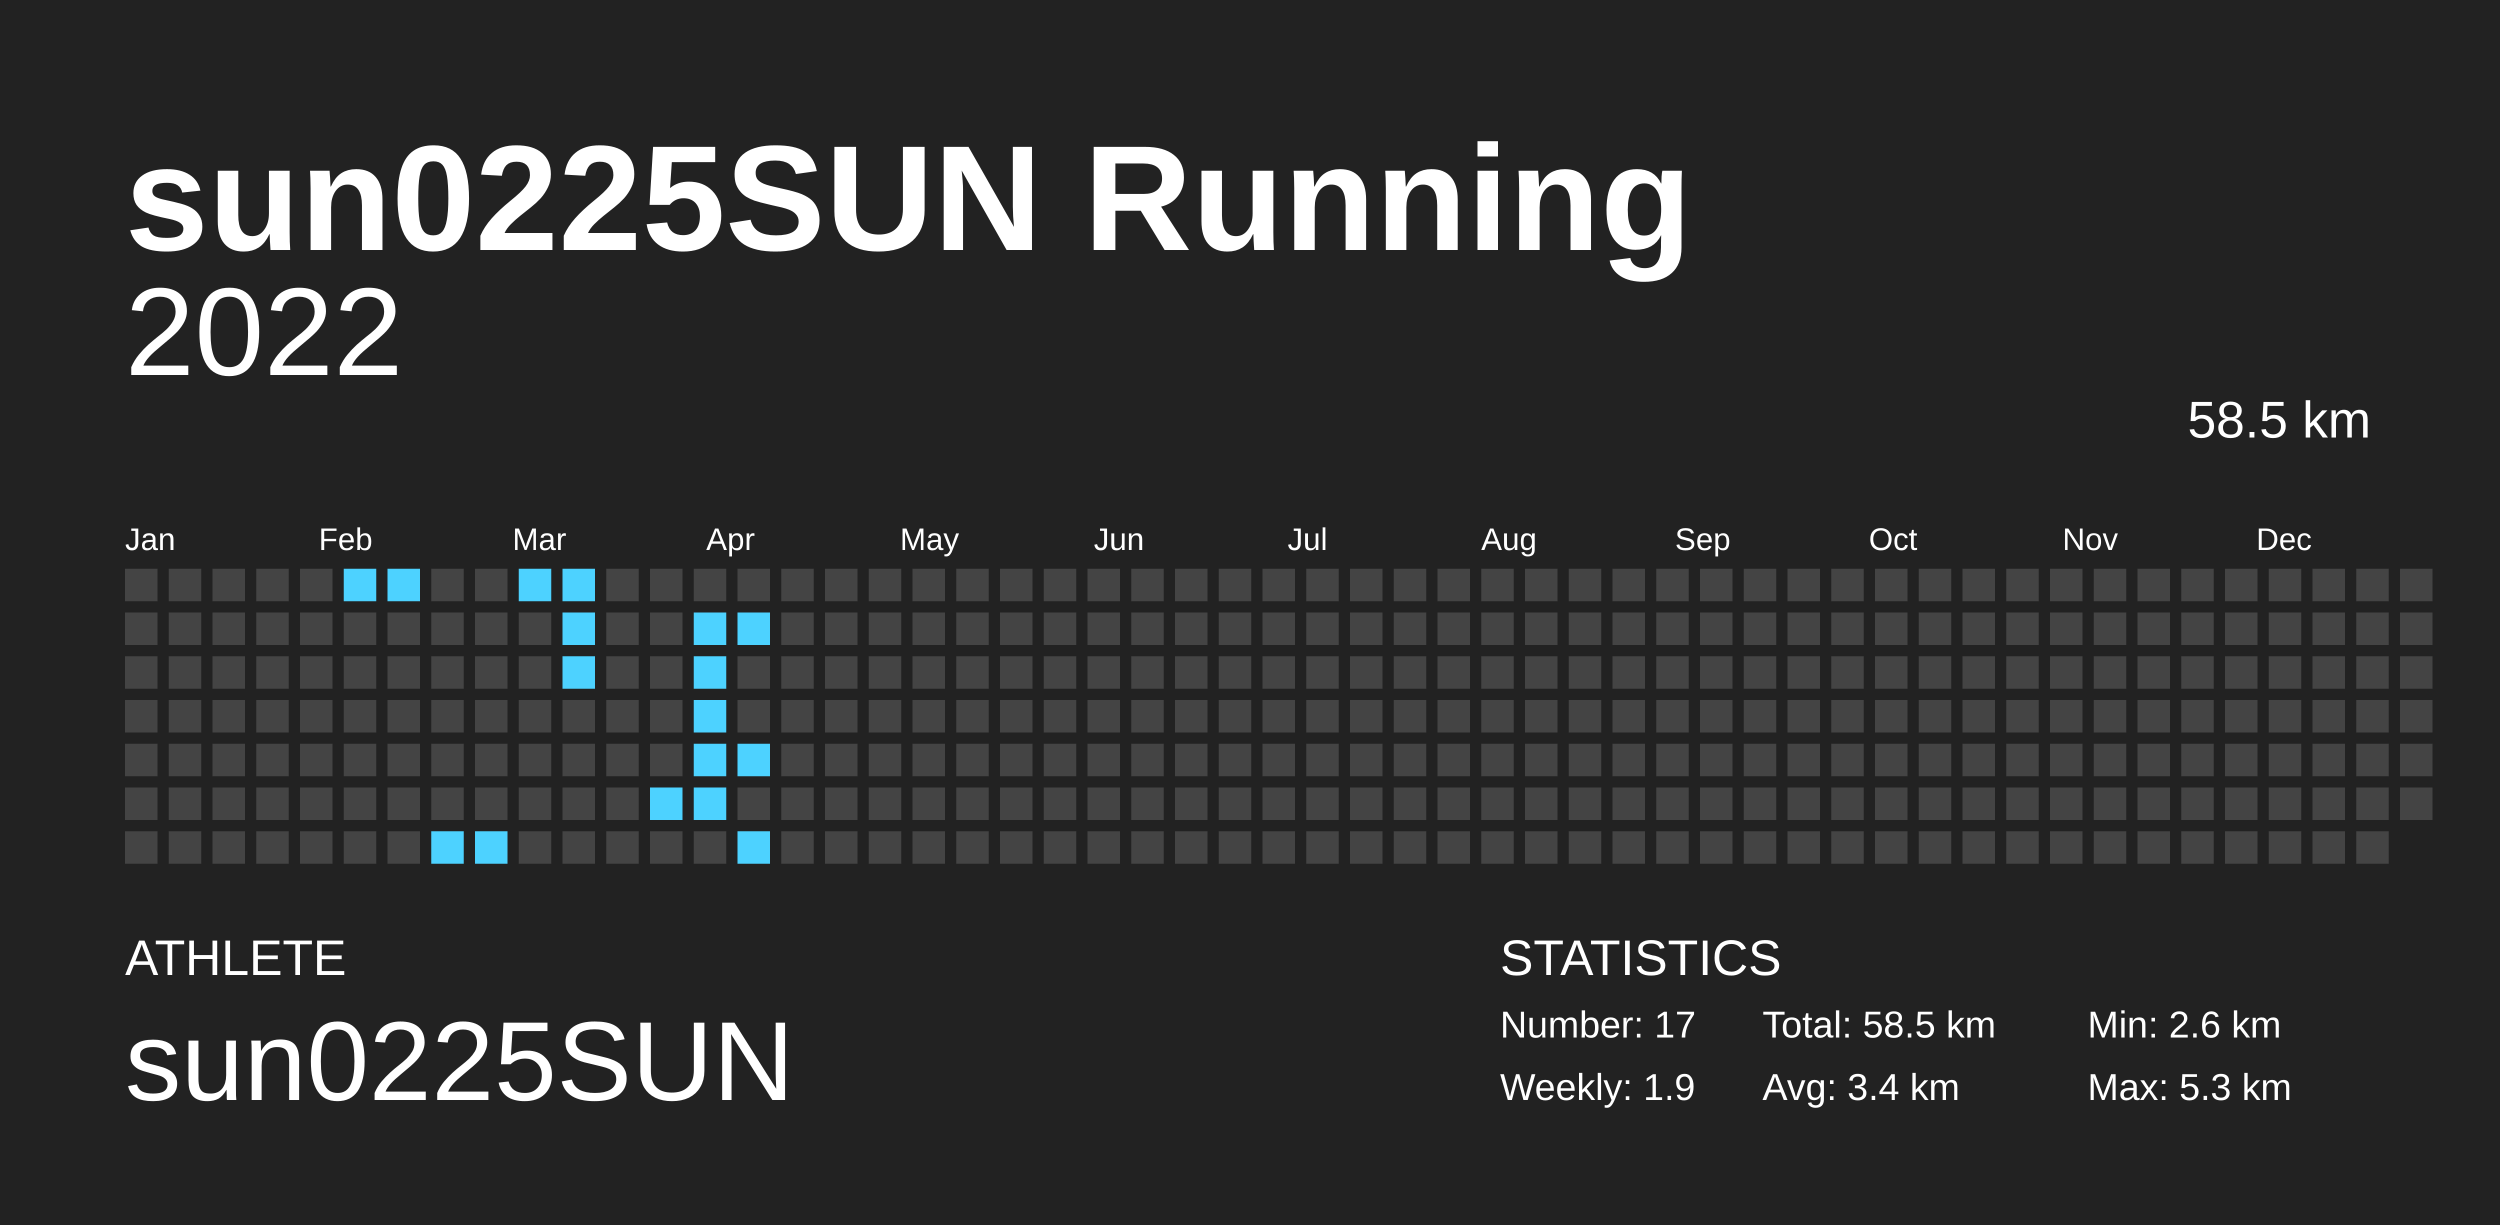
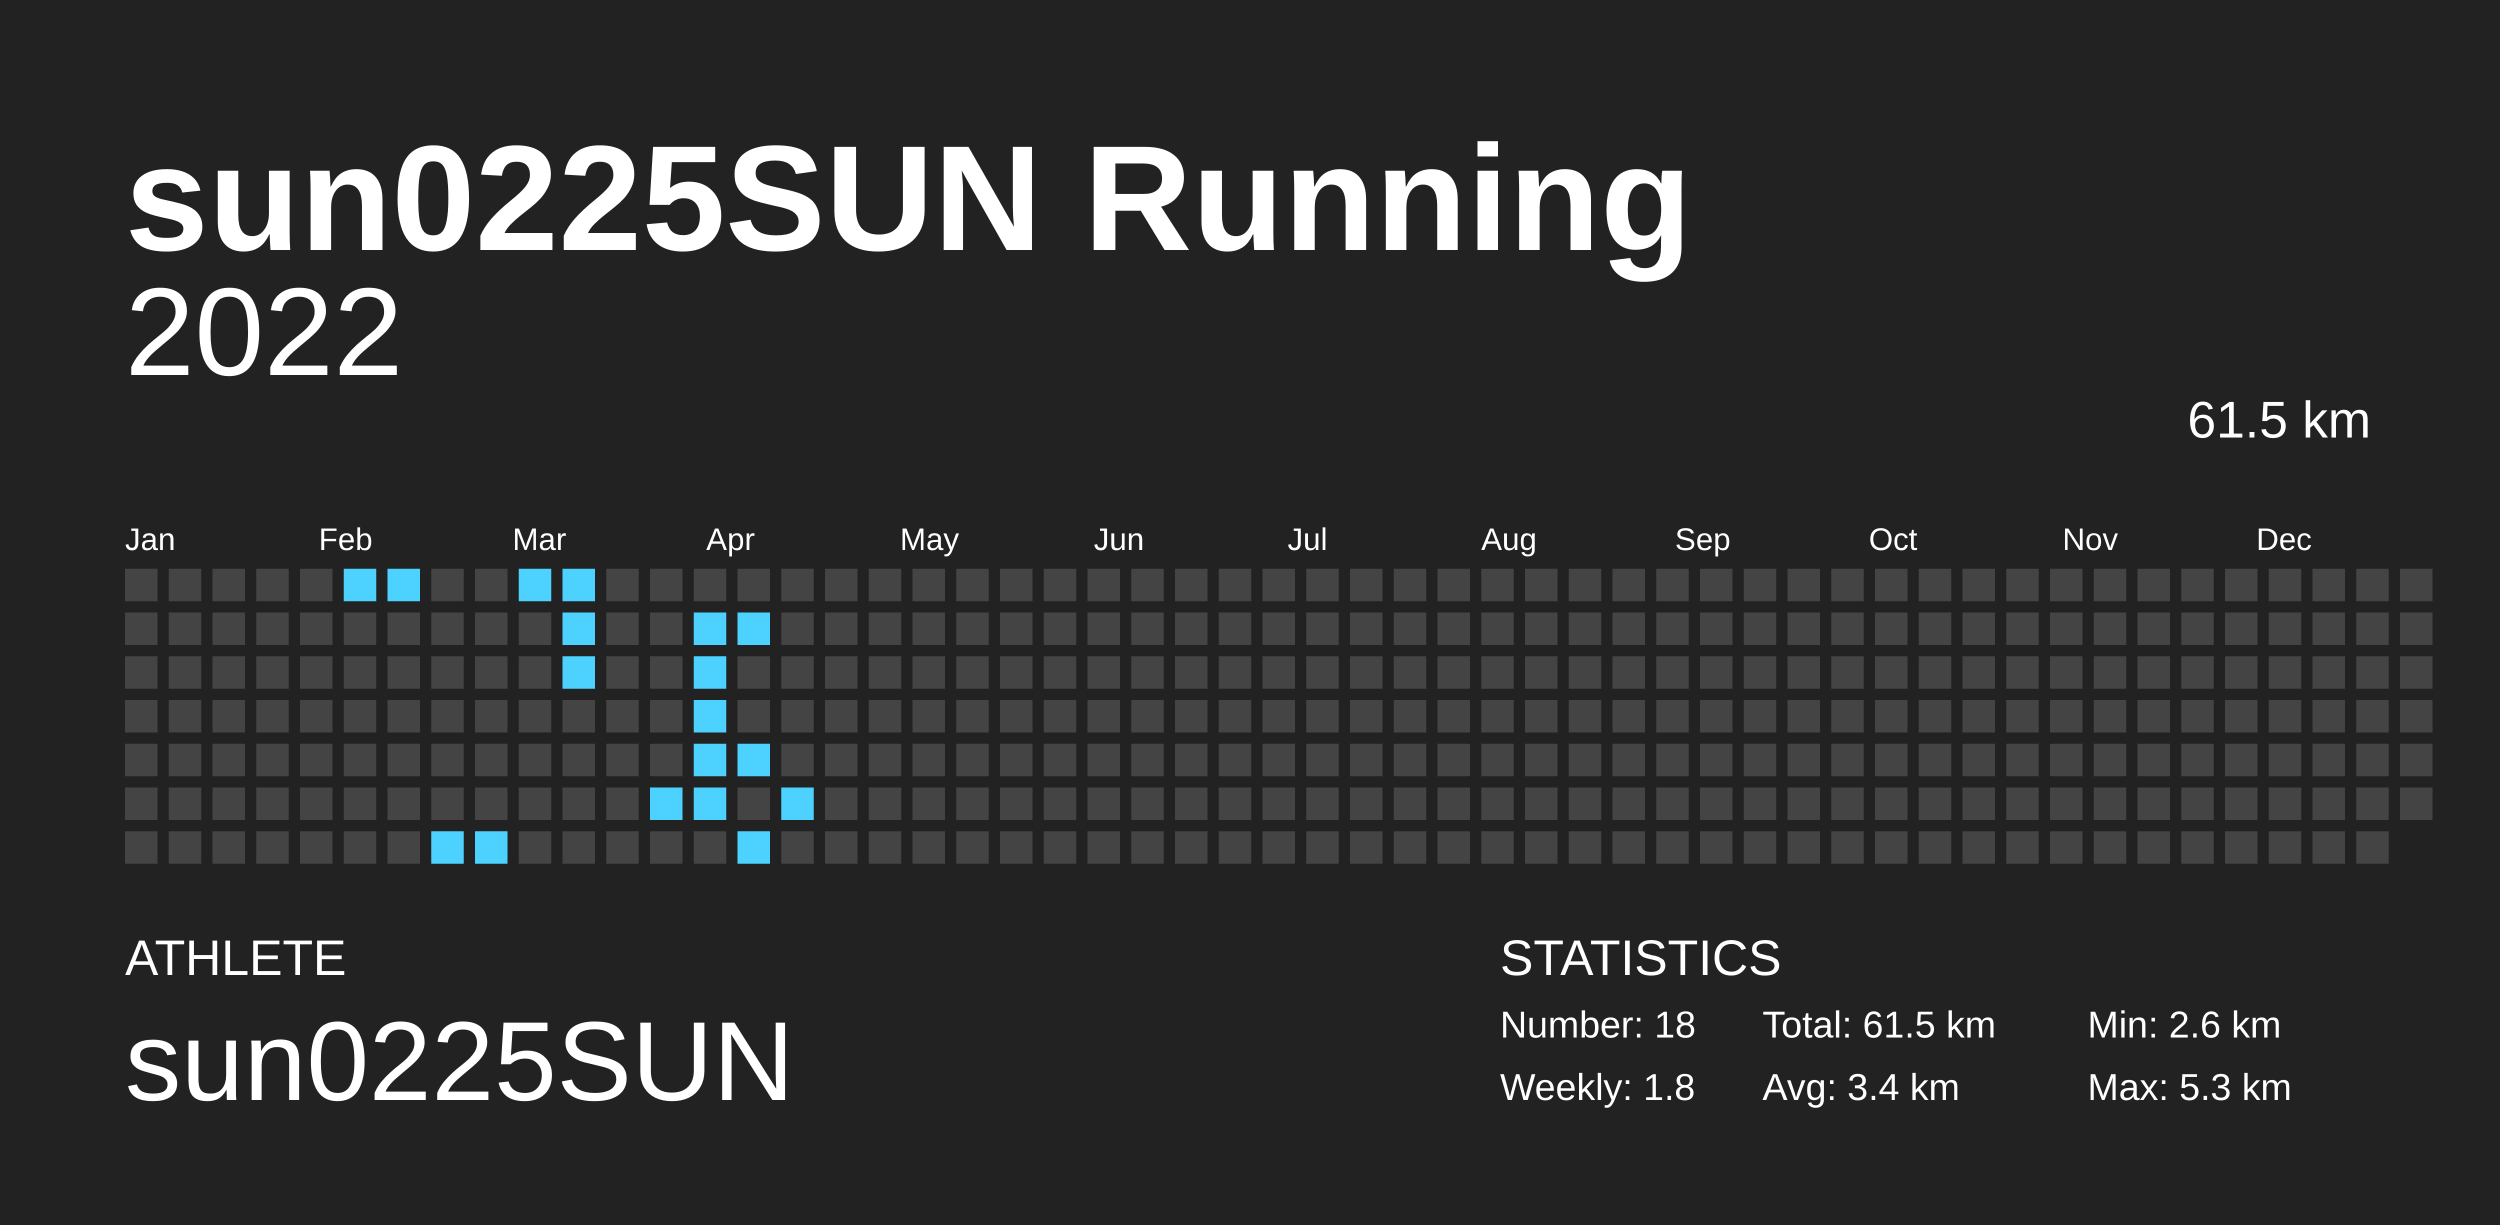
<svg xmlns="http://www.w3.org/2000/svg" baseProfile="full" height="98mm" version="1.1" viewBox="0,0,200,98" width="200mm">
  <defs />
  <rect fill="#222222" height="98" width="200" x="0" y="0" />
  <text fill="#FFFFFF" style="font-size:12px; font-family:Arial; font-weight:bold;" x="10" y="20">sun0225SUN Running</text>
  <text fill="#FFFFFF" style="font-size:4px; font-family:Arial" x="10" y="78">ATHLETE</text>
  <text fill="#FFFFFF" style="font-size:9px; font-family:Arial" x="10" y="88">sun0225SUN</text>
  <text fill="#FFFFFF" style="font-size:4px; font-family:Arial" x="120" y="78">STATISTICS</text>
-   <text fill="#FFFFFF" style="font-size:3px; font-family:Arial" x="120" y="83">Number: 17</text>
-   <text fill="#FFFFFF" style="font-size:3px; font-family:Arial" x="120" y="88">Weekly: 1.9</text>
-   <text fill="#FFFFFF" style="font-size:3px; font-family:Arial" x="141" y="83">Total: 58.5 km</text>
+   <text fill="#FFFFFF" style="font-size:3px; font-family:Arial" x="120" y="83">Number: 18</text>
+   <text fill="#FFFFFF" style="font-size:3px; font-family:Arial" x="120" y="88">Weekly: 1.8</text>
+   <text fill="#FFFFFF" style="font-size:3px; font-family:Arial" x="141" y="83">Total: 61.5 km</text>
  <text fill="#FFFFFF" style="font-size:3px; font-family:Arial" x="141" y="88">Avg: 3.4 km</text>
  <text fill="#FFFFFF" style="font-size:3px; font-family:Arial" x="167" y="83">Min: 2.6 km</text>
  <text fill="#FFFFFF" style="font-size:3px; font-family:Arial" x="167" y="88">Max: 5.3 km</text>
  <text alignment-baseline="hanging" fill="#FFFFFF" style="font-size:10.0px; font-family:Arial;" x="10" y="30">2022</text>
-   <text alignment-baseline="hanging" fill="#FFFFFF" style="font-size:4.125px; font-family:Arial;" x="175" y="35">58.5 km</text>
+   <text alignment-baseline="hanging" fill="#FFFFFF" style="font-size:4.125px; font-family:Arial;" x="175" y="35">61.5 km</text>
  <text fill="#FFFFFF" style="font-size:2.5px; font-family:Arial" x="10.0" y="44">Jan</text>
  <text fill="#FFFFFF" style="font-size:2.5px; font-family:Arial" x="25.5" y="44">Feb</text>
  <text fill="#FFFFFF" style="font-size:2.5px; font-family:Arial" x="41.0" y="44">Mar</text>
  <text fill="#FFFFFF" style="font-size:2.5px; font-family:Arial" x="56.5" y="44">Apr</text>
  <text fill="#FFFFFF" style="font-size:2.5px; font-family:Arial" x="72.0" y="44">May</text>
  <text fill="#FFFFFF" style="font-size:2.5px; font-family:Arial" x="87.5" y="44">Jun</text>
  <text fill="#FFFFFF" style="font-size:2.5px; font-family:Arial" x="103.0" y="44">Jul</text>
  <text fill="#FFFFFF" style="font-size:2.5px; font-family:Arial" x="118.5" y="44">Aug</text>
  <text fill="#FFFFFF" style="font-size:2.5px; font-family:Arial" x="134.0" y="44">Sep</text>
  <text fill="#FFFFFF" style="font-size:2.5px; font-family:Arial" x="149.5" y="44">Oct</text>
  <text fill="#FFFFFF" style="font-size:2.5px; font-family:Arial" x="165.0" y="44">Nov</text>
  <text fill="#FFFFFF" style="font-size:2.5px; font-family:Arial" x="180.5" y="44">Dec</text>
  <rect fill="#444444" height="2.6" width="2.6" x="10.0" y="45.5" />
  <rect fill="#444444" height="2.6" width="2.6" x="10.0" y="49.0" />
  <rect fill="#444444" height="2.6" width="2.6" x="10.0" y="52.5" />
  <rect fill="#444444" height="2.6" width="2.6" x="10.0" y="56.0" />
  <rect fill="#444444" height="2.6" width="2.6" x="10.0" y="59.5" />
  <rect fill="#444444" height="2.6" width="2.6" x="10.0" y="63.0" />
  <rect fill="#444444" height="2.6" width="2.6" x="10.0" y="66.5" />
  <rect fill="#444444" height="2.6" width="2.6" x="13.5" y="45.5" />
  <rect fill="#444444" height="2.6" width="2.6" x="13.5" y="49.0" />
  <rect fill="#444444" height="2.6" width="2.6" x="13.5" y="52.5" />
  <rect fill="#444444" height="2.6" width="2.6" x="13.5" y="56.0" />
  <rect fill="#444444" height="2.6" width="2.6" x="13.5" y="59.5" />
  <rect fill="#444444" height="2.6" width="2.6" x="13.5" y="63.0" />
  <rect fill="#444444" height="2.6" width="2.6" x="13.5" y="66.5" />
  <rect fill="#444444" height="2.6" width="2.6" x="17.0" y="45.5" />
  <rect fill="#444444" height="2.6" width="2.6" x="17.0" y="49.0" />
  <rect fill="#444444" height="2.6" width="2.6" x="17.0" y="52.5" />
  <rect fill="#444444" height="2.6" width="2.6" x="17.0" y="56.0" />
  <rect fill="#444444" height="2.6" width="2.6" x="17.0" y="59.5" />
  <rect fill="#444444" height="2.6" width="2.6" x="17.0" y="63.0" />
  <rect fill="#444444" height="2.6" width="2.6" x="17.0" y="66.5" />
  <rect fill="#444444" height="2.6" width="2.6" x="20.5" y="45.5" />
  <rect fill="#444444" height="2.6" width="2.6" x="20.5" y="49.0" />
  <rect fill="#444444" height="2.6" width="2.6" x="20.5" y="52.5" />
  <rect fill="#444444" height="2.6" width="2.6" x="20.5" y="56.0" />
  <rect fill="#444444" height="2.6" width="2.6" x="20.5" y="59.5" />
  <rect fill="#444444" height="2.6" width="2.6" x="20.5" y="63.0" />
  <rect fill="#444444" height="2.6" width="2.6" x="20.5" y="66.5" />
  <rect fill="#444444" height="2.6" width="2.6" x="24.0" y="45.5" />
  <rect fill="#444444" height="2.6" width="2.6" x="24.0" y="49.0" />
  <rect fill="#444444" height="2.6" width="2.6" x="24.0" y="52.5" />
  <rect fill="#444444" height="2.6" width="2.6" x="24.0" y="56.0" />
  <rect fill="#444444" height="2.6" width="2.6" x="24.0" y="59.5" />
  <rect fill="#444444" height="2.6" width="2.6" x="24.0" y="63.0" />
  <rect fill="#444444" height="2.6" width="2.6" x="24.0" y="66.5" />
  <rect fill="#4dd2ff" height="2.6" width="2.6" x="27.5" y="45.5" />
  <rect fill="#444444" height="2.6" width="2.6" x="27.5" y="49.0" />
  <rect fill="#444444" height="2.6" width="2.6" x="27.5" y="52.5" />
  <rect fill="#444444" height="2.6" width="2.6" x="27.5" y="56.0" />
  <rect fill="#444444" height="2.6" width="2.6" x="27.5" y="59.5" />
  <rect fill="#444444" height="2.6" width="2.6" x="27.5" y="63.0" />
  <rect fill="#444444" height="2.6" width="2.6" x="27.5" y="66.5" />
  <rect fill="#4dd2ff" height="2.6" width="2.6" x="31.0" y="45.5" />
  <rect fill="#444444" height="2.6" width="2.6" x="31.0" y="49.0" />
  <rect fill="#444444" height="2.6" width="2.6" x="31.0" y="52.5" />
  <rect fill="#444444" height="2.6" width="2.6" x="31.0" y="56.0" />
  <rect fill="#444444" height="2.6" width="2.6" x="31.0" y="59.5" />
  <rect fill="#444444" height="2.6" width="2.6" x="31.0" y="63.0" />
  <rect fill="#444444" height="2.6" width="2.6" x="31.0" y="66.5" />
  <rect fill="#444444" height="2.6" width="2.6" x="34.5" y="45.5" />
  <rect fill="#444444" height="2.6" width="2.6" x="34.5" y="49.0" />
  <rect fill="#444444" height="2.6" width="2.6" x="34.5" y="52.5" />
  <rect fill="#444444" height="2.6" width="2.6" x="34.5" y="56.0" />
  <rect fill="#444444" height="2.6" width="2.6" x="34.5" y="59.5" />
  <rect fill="#444444" height="2.6" width="2.6" x="34.5" y="63.0" />
  <rect fill="#4dd2ff" height="2.6" width="2.6" x="34.5" y="66.5" />
  <rect fill="#444444" height="2.6" width="2.6" x="38.0" y="45.5" />
  <rect fill="#444444" height="2.6" width="2.6" x="38.0" y="49.0" />
  <rect fill="#444444" height="2.6" width="2.6" x="38.0" y="52.5" />
  <rect fill="#444444" height="2.6" width="2.6" x="38.0" y="56.0" />
  <rect fill="#444444" height="2.6" width="2.6" x="38.0" y="59.5" />
  <rect fill="#444444" height="2.6" width="2.6" x="38.0" y="63.0" />
  <rect fill="#4dd2ff" height="2.6" width="2.6" x="38.0" y="66.5" />
  <rect fill="#4dd2ff" height="2.6" width="2.6" x="41.5" y="45.5" />
  <rect fill="#444444" height="2.6" width="2.6" x="41.5" y="49.0" />
  <rect fill="#444444" height="2.6" width="2.6" x="41.5" y="52.5" />
  <rect fill="#444444" height="2.6" width="2.6" x="41.5" y="56.0" />
  <rect fill="#444444" height="2.6" width="2.6" x="41.5" y="59.5" />
  <rect fill="#444444" height="2.6" width="2.6" x="41.5" y="63.0" />
  <rect fill="#444444" height="2.6" width="2.6" x="41.5" y="66.5" />
  <rect fill="#4dd2ff" height="2.6" width="2.6" x="45.0" y="45.5" />
  <rect fill="#4dd2ff" height="2.6" width="2.6" x="45.0" y="49.0" />
  <rect fill="#4dd2ff" height="2.6" width="2.6" x="45.0" y="52.5" />
  <rect fill="#444444" height="2.6" width="2.6" x="45.0" y="56.0" />
  <rect fill="#444444" height="2.6" width="2.6" x="45.0" y="59.5" />
  <rect fill="#444444" height="2.6" width="2.6" x="45.0" y="63.0" />
  <rect fill="#444444" height="2.6" width="2.6" x="45.0" y="66.5" />
  <rect fill="#444444" height="2.6" width="2.6" x="48.5" y="45.5" />
  <rect fill="#444444" height="2.6" width="2.6" x="48.5" y="49.0" />
  <rect fill="#444444" height="2.6" width="2.6" x="48.5" y="52.5" />
  <rect fill="#444444" height="2.6" width="2.6" x="48.5" y="56.0" />
  <rect fill="#444444" height="2.6" width="2.6" x="48.5" y="59.5" />
  <rect fill="#444444" height="2.6" width="2.6" x="48.5" y="63.0" />
  <rect fill="#444444" height="2.6" width="2.6" x="48.5" y="66.5" />
  <rect fill="#444444" height="2.6" width="2.6" x="52.0" y="45.5" />
  <rect fill="#444444" height="2.6" width="2.6" x="52.0" y="49.0" />
  <rect fill="#444444" height="2.6" width="2.6" x="52.0" y="52.5" />
  <rect fill="#444444" height="2.6" width="2.6" x="52.0" y="56.0" />
  <rect fill="#444444" height="2.6" width="2.6" x="52.0" y="59.5" />
  <rect fill="#4dd2ff" height="2.6" width="2.6" x="52.0" y="63.0" />
  <rect fill="#444444" height="2.6" width="2.6" x="52.0" y="66.5" />
  <rect fill="#444444" height="2.6" width="2.6" x="55.5" y="45.5" />
  <rect fill="#4dd2ff" height="2.6" width="2.6" x="55.5" y="49.0" />
  <rect fill="#4dd2ff" height="2.6" width="2.6" x="55.5" y="52.5" />
  <rect fill="#4dd2ff" height="2.6" width="2.6" x="55.5" y="56.0" />
  <rect fill="#4dd2ff" height="2.6" width="2.6" x="55.5" y="59.5" />
  <rect fill="#4dd2ff" height="2.6" width="2.6" x="55.5" y="63.0" />
  <rect fill="#444444" height="2.6" width="2.6" x="55.5" y="66.5" />
  <rect fill="#444444" height="2.6" width="2.6" x="59.0" y="45.5" />
  <rect fill="#4dd2ff" height="2.6" width="2.6" x="59.0" y="49.0" />
  <rect fill="#444444" height="2.6" width="2.6" x="59.0" y="52.5" />
  <rect fill="#444444" height="2.6" width="2.6" x="59.0" y="56.0" />
  <rect fill="#4dd2ff" height="2.6" width="2.6" x="59.0" y="59.5" />
  <rect fill="#444444" height="2.6" width="2.6" x="59.0" y="63.0" />
  <rect fill="#4dd2ff" height="2.6" width="2.6" x="59.0" y="66.5" />
  <rect fill="#444444" height="2.6" width="2.6" x="62.5" y="45.5" />
  <rect fill="#444444" height="2.6" width="2.6" x="62.5" y="49.0" />
  <rect fill="#444444" height="2.6" width="2.6" x="62.5" y="52.5" />
  <rect fill="#444444" height="2.6" width="2.6" x="62.5" y="56.0" />
  <rect fill="#444444" height="2.6" width="2.6" x="62.5" y="59.5" />
-   <rect fill="#444444" height="2.6" width="2.6" x="62.5" y="63.0" />
+   <rect fill="#4dd2ff" height="2.6" width="2.6" x="62.5" y="63.0" />
  <rect fill="#444444" height="2.6" width="2.6" x="62.5" y="66.5" />
  <rect fill="#444444" height="2.6" width="2.6" x="66.0" y="45.5" />
  <rect fill="#444444" height="2.6" width="2.6" x="66.0" y="49.0" />
  <rect fill="#444444" height="2.6" width="2.6" x="66.0" y="52.5" />
  <rect fill="#444444" height="2.6" width="2.6" x="66.0" y="56.0" />
  <rect fill="#444444" height="2.6" width="2.6" x="66.0" y="59.5" />
  <rect fill="#444444" height="2.6" width="2.6" x="66.0" y="63.0" />
  <rect fill="#444444" height="2.6" width="2.6" x="66.0" y="66.5" />
  <rect fill="#444444" height="2.6" width="2.6" x="69.5" y="45.5" />
  <rect fill="#444444" height="2.6" width="2.6" x="69.5" y="49.0" />
  <rect fill="#444444" height="2.6" width="2.6" x="69.5" y="52.5" />
  <rect fill="#444444" height="2.6" width="2.6" x="69.5" y="56.0" />
  <rect fill="#444444" height="2.6" width="2.6" x="69.5" y="59.5" />
  <rect fill="#444444" height="2.6" width="2.6" x="69.5" y="63.0" />
  <rect fill="#444444" height="2.6" width="2.6" x="69.5" y="66.5" />
  <rect fill="#444444" height="2.6" width="2.6" x="73.0" y="45.5" />
  <rect fill="#444444" height="2.6" width="2.6" x="73.0" y="49.0" />
  <rect fill="#444444" height="2.6" width="2.6" x="73.0" y="52.5" />
  <rect fill="#444444" height="2.6" width="2.6" x="73.0" y="56.0" />
  <rect fill="#444444" height="2.6" width="2.6" x="73.0" y="59.5" />
  <rect fill="#444444" height="2.6" width="2.6" x="73.0" y="63.0" />
  <rect fill="#444444" height="2.6" width="2.6" x="73.0" y="66.5" />
  <rect fill="#444444" height="2.6" width="2.6" x="76.5" y="45.5" />
  <rect fill="#444444" height="2.6" width="2.6" x="76.5" y="49.0" />
  <rect fill="#444444" height="2.6" width="2.6" x="76.5" y="52.5" />
  <rect fill="#444444" height="2.6" width="2.6" x="76.5" y="56.0" />
  <rect fill="#444444" height="2.6" width="2.6" x="76.5" y="59.5" />
  <rect fill="#444444" height="2.6" width="2.6" x="76.5" y="63.0" />
  <rect fill="#444444" height="2.6" width="2.6" x="76.5" y="66.5" />
  <rect fill="#444444" height="2.6" width="2.6" x="80.0" y="45.5" />
  <rect fill="#444444" height="2.6" width="2.6" x="80.0" y="49.0" />
  <rect fill="#444444" height="2.6" width="2.6" x="80.0" y="52.5" />
  <rect fill="#444444" height="2.6" width="2.6" x="80.0" y="56.0" />
  <rect fill="#444444" height="2.6" width="2.6" x="80.0" y="59.5" />
  <rect fill="#444444" height="2.6" width="2.6" x="80.0" y="63.0" />
  <rect fill="#444444" height="2.6" width="2.6" x="80.0" y="66.5" />
  <rect fill="#444444" height="2.6" width="2.6" x="83.5" y="45.5" />
  <rect fill="#444444" height="2.6" width="2.6" x="83.5" y="49.0" />
  <rect fill="#444444" height="2.6" width="2.6" x="83.5" y="52.5" />
  <rect fill="#444444" height="2.6" width="2.6" x="83.5" y="56.0" />
  <rect fill="#444444" height="2.6" width="2.6" x="83.5" y="59.5" />
  <rect fill="#444444" height="2.6" width="2.6" x="83.5" y="63.0" />
  <rect fill="#444444" height="2.6" width="2.6" x="83.5" y="66.5" />
  <rect fill="#444444" height="2.6" width="2.6" x="87.0" y="45.5" />
  <rect fill="#444444" height="2.6" width="2.6" x="87.0" y="49.0" />
  <rect fill="#444444" height="2.6" width="2.6" x="87.0" y="52.5" />
  <rect fill="#444444" height="2.6" width="2.6" x="87.0" y="56.0" />
  <rect fill="#444444" height="2.6" width="2.6" x="87.0" y="59.5" />
  <rect fill="#444444" height="2.6" width="2.6" x="87.0" y="63.0" />
  <rect fill="#444444" height="2.6" width="2.6" x="87.0" y="66.5" />
  <rect fill="#444444" height="2.6" width="2.6" x="90.5" y="45.5" />
  <rect fill="#444444" height="2.6" width="2.6" x="90.5" y="49.0" />
  <rect fill="#444444" height="2.6" width="2.6" x="90.5" y="52.5" />
  <rect fill="#444444" height="2.6" width="2.6" x="90.5" y="56.0" />
  <rect fill="#444444" height="2.6" width="2.6" x="90.5" y="59.5" />
  <rect fill="#444444" height="2.6" width="2.6" x="90.5" y="63.0" />
  <rect fill="#444444" height="2.6" width="2.6" x="90.5" y="66.5" />
  <rect fill="#444444" height="2.6" width="2.6" x="94.0" y="45.5" />
  <rect fill="#444444" height="2.6" width="2.6" x="94.0" y="49.0" />
  <rect fill="#444444" height="2.6" width="2.6" x="94.0" y="52.5" />
  <rect fill="#444444" height="2.6" width="2.6" x="94.0" y="56.0" />
  <rect fill="#444444" height="2.6" width="2.6" x="94.0" y="59.5" />
  <rect fill="#444444" height="2.6" width="2.6" x="94.0" y="63.0" />
  <rect fill="#444444" height="2.6" width="2.6" x="94.0" y="66.5" />
  <rect fill="#444444" height="2.6" width="2.6" x="97.5" y="45.5" />
  <rect fill="#444444" height="2.6" width="2.6" x="97.5" y="49.0" />
  <rect fill="#444444" height="2.6" width="2.6" x="97.5" y="52.5" />
  <rect fill="#444444" height="2.6" width="2.6" x="97.5" y="56.0" />
  <rect fill="#444444" height="2.6" width="2.6" x="97.5" y="59.5" />
  <rect fill="#444444" height="2.6" width="2.6" x="97.5" y="63.0" />
  <rect fill="#444444" height="2.6" width="2.6" x="97.5" y="66.5" />
  <rect fill="#444444" height="2.6" width="2.6" x="101.0" y="45.5" />
  <rect fill="#444444" height="2.6" width="2.6" x="101.0" y="49.0" />
  <rect fill="#444444" height="2.6" width="2.6" x="101.0" y="52.5" />
  <rect fill="#444444" height="2.6" width="2.6" x="101.0" y="56.0" />
  <rect fill="#444444" height="2.6" width="2.6" x="101.0" y="59.5" />
  <rect fill="#444444" height="2.6" width="2.6" x="101.0" y="63.0" />
  <rect fill="#444444" height="2.6" width="2.6" x="101.0" y="66.5" />
  <rect fill="#444444" height="2.6" width="2.6" x="104.5" y="45.5" />
  <rect fill="#444444" height="2.6" width="2.6" x="104.5" y="49.0" />
  <rect fill="#444444" height="2.6" width="2.6" x="104.5" y="52.5" />
  <rect fill="#444444" height="2.6" width="2.6" x="104.5" y="56.0" />
  <rect fill="#444444" height="2.6" width="2.6" x="104.5" y="59.5" />
  <rect fill="#444444" height="2.6" width="2.6" x="104.5" y="63.0" />
  <rect fill="#444444" height="2.6" width="2.6" x="104.5" y="66.5" />
  <rect fill="#444444" height="2.6" width="2.6" x="108.0" y="45.5" />
  <rect fill="#444444" height="2.6" width="2.6" x="108.0" y="49.0" />
  <rect fill="#444444" height="2.6" width="2.6" x="108.0" y="52.5" />
  <rect fill="#444444" height="2.6" width="2.6" x="108.0" y="56.0" />
  <rect fill="#444444" height="2.6" width="2.6" x="108.0" y="59.5" />
  <rect fill="#444444" height="2.6" width="2.6" x="108.0" y="63.0" />
  <rect fill="#444444" height="2.6" width="2.6" x="108.0" y="66.5" />
  <rect fill="#444444" height="2.6" width="2.6" x="111.5" y="45.5" />
  <rect fill="#444444" height="2.6" width="2.6" x="111.5" y="49.0" />
  <rect fill="#444444" height="2.6" width="2.6" x="111.5" y="52.5" />
  <rect fill="#444444" height="2.6" width="2.6" x="111.5" y="56.0" />
  <rect fill="#444444" height="2.6" width="2.6" x="111.5" y="59.5" />
  <rect fill="#444444" height="2.6" width="2.6" x="111.5" y="63.0" />
  <rect fill="#444444" height="2.6" width="2.6" x="111.5" y="66.5" />
  <rect fill="#444444" height="2.6" width="2.6" x="115.0" y="45.5" />
  <rect fill="#444444" height="2.6" width="2.6" x="115.0" y="49.0" />
  <rect fill="#444444" height="2.6" width="2.6" x="115.0" y="52.5" />
  <rect fill="#444444" height="2.6" width="2.6" x="115.0" y="56.0" />
  <rect fill="#444444" height="2.6" width="2.6" x="115.0" y="59.5" />
  <rect fill="#444444" height="2.6" width="2.6" x="115.0" y="63.0" />
  <rect fill="#444444" height="2.6" width="2.6" x="115.0" y="66.5" />
  <rect fill="#444444" height="2.6" width="2.6" x="118.5" y="45.5" />
  <rect fill="#444444" height="2.6" width="2.6" x="118.5" y="49.0" />
  <rect fill="#444444" height="2.6" width="2.6" x="118.5" y="52.5" />
  <rect fill="#444444" height="2.6" width="2.6" x="118.5" y="56.0" />
  <rect fill="#444444" height="2.6" width="2.6" x="118.5" y="59.5" />
  <rect fill="#444444" height="2.6" width="2.6" x="118.5" y="63.0" />
  <rect fill="#444444" height="2.6" width="2.6" x="118.5" y="66.5" />
  <rect fill="#444444" height="2.6" width="2.6" x="122.0" y="45.5" />
  <rect fill="#444444" height="2.6" width="2.6" x="122.0" y="49.0" />
  <rect fill="#444444" height="2.6" width="2.6" x="122.0" y="52.5" />
  <rect fill="#444444" height="2.6" width="2.6" x="122.0" y="56.0" />
  <rect fill="#444444" height="2.6" width="2.6" x="122.0" y="59.5" />
  <rect fill="#444444" height="2.6" width="2.6" x="122.0" y="63.0" />
  <rect fill="#444444" height="2.6" width="2.6" x="122.0" y="66.5" />
  <rect fill="#444444" height="2.6" width="2.6" x="125.5" y="45.5" />
  <rect fill="#444444" height="2.6" width="2.6" x="125.5" y="49.0" />
  <rect fill="#444444" height="2.6" width="2.6" x="125.5" y="52.5" />
  <rect fill="#444444" height="2.6" width="2.6" x="125.5" y="56.0" />
  <rect fill="#444444" height="2.6" width="2.6" x="125.5" y="59.5" />
  <rect fill="#444444" height="2.6" width="2.6" x="125.5" y="63.0" />
  <rect fill="#444444" height="2.6" width="2.6" x="125.5" y="66.5" />
  <rect fill="#444444" height="2.6" width="2.6" x="129.0" y="45.5" />
  <rect fill="#444444" height="2.6" width="2.6" x="129.0" y="49.0" />
  <rect fill="#444444" height="2.6" width="2.6" x="129.0" y="52.5" />
  <rect fill="#444444" height="2.6" width="2.6" x="129.0" y="56.0" />
  <rect fill="#444444" height="2.6" width="2.6" x="129.0" y="59.5" />
  <rect fill="#444444" height="2.6" width="2.6" x="129.0" y="63.0" />
  <rect fill="#444444" height="2.6" width="2.6" x="129.0" y="66.5" />
  <rect fill="#444444" height="2.6" width="2.6" x="132.5" y="45.5" />
  <rect fill="#444444" height="2.6" width="2.6" x="132.5" y="49.0" />
  <rect fill="#444444" height="2.6" width="2.6" x="132.5" y="52.5" />
  <rect fill="#444444" height="2.6" width="2.6" x="132.5" y="56.0" />
  <rect fill="#444444" height="2.6" width="2.6" x="132.5" y="59.5" />
  <rect fill="#444444" height="2.6" width="2.6" x="132.5" y="63.0" />
  <rect fill="#444444" height="2.6" width="2.6" x="132.5" y="66.5" />
  <rect fill="#444444" height="2.6" width="2.6" x="136.0" y="45.5" />
  <rect fill="#444444" height="2.6" width="2.6" x="136.0" y="49.0" />
  <rect fill="#444444" height="2.6" width="2.6" x="136.0" y="52.5" />
  <rect fill="#444444" height="2.6" width="2.6" x="136.0" y="56.0" />
  <rect fill="#444444" height="2.6" width="2.6" x="136.0" y="59.5" />
  <rect fill="#444444" height="2.6" width="2.6" x="136.0" y="63.0" />
  <rect fill="#444444" height="2.6" width="2.6" x="136.0" y="66.5" />
  <rect fill="#444444" height="2.6" width="2.6" x="139.5" y="45.5" />
  <rect fill="#444444" height="2.6" width="2.6" x="139.5" y="49.0" />
  <rect fill="#444444" height="2.6" width="2.6" x="139.5" y="52.5" />
  <rect fill="#444444" height="2.6" width="2.6" x="139.5" y="56.0" />
  <rect fill="#444444" height="2.6" width="2.6" x="139.5" y="59.5" />
  <rect fill="#444444" height="2.6" width="2.6" x="139.5" y="63.0" />
  <rect fill="#444444" height="2.6" width="2.6" x="139.5" y="66.5" />
  <rect fill="#444444" height="2.6" width="2.6" x="143.0" y="45.5" />
  <rect fill="#444444" height="2.6" width="2.6" x="143.0" y="49.0" />
  <rect fill="#444444" height="2.6" width="2.6" x="143.0" y="52.5" />
  <rect fill="#444444" height="2.6" width="2.6" x="143.0" y="56.0" />
  <rect fill="#444444" height="2.6" width="2.6" x="143.0" y="59.5" />
  <rect fill="#444444" height="2.6" width="2.6" x="143.0" y="63.0" />
  <rect fill="#444444" height="2.6" width="2.6" x="143.0" y="66.5" />
  <rect fill="#444444" height="2.6" width="2.6" x="146.5" y="45.5" />
  <rect fill="#444444" height="2.6" width="2.6" x="146.5" y="49.0" />
  <rect fill="#444444" height="2.6" width="2.6" x="146.5" y="52.5" />
  <rect fill="#444444" height="2.6" width="2.6" x="146.5" y="56.0" />
  <rect fill="#444444" height="2.6" width="2.6" x="146.5" y="59.5" />
  <rect fill="#444444" height="2.6" width="2.6" x="146.5" y="63.0" />
  <rect fill="#444444" height="2.6" width="2.6" x="146.5" y="66.5" />
  <rect fill="#444444" height="2.6" width="2.6" x="150.0" y="45.5" />
  <rect fill="#444444" height="2.6" width="2.6" x="150.0" y="49.0" />
  <rect fill="#444444" height="2.6" width="2.6" x="150.0" y="52.5" />
  <rect fill="#444444" height="2.6" width="2.6" x="150.0" y="56.0" />
  <rect fill="#444444" height="2.6" width="2.6" x="150.0" y="59.5" />
  <rect fill="#444444" height="2.6" width="2.6" x="150.0" y="63.0" />
  <rect fill="#444444" height="2.6" width="2.6" x="150.0" y="66.5" />
  <rect fill="#444444" height="2.6" width="2.6" x="153.5" y="45.5" />
  <rect fill="#444444" height="2.6" width="2.6" x="153.5" y="49.0" />
  <rect fill="#444444" height="2.6" width="2.6" x="153.5" y="52.5" />
  <rect fill="#444444" height="2.6" width="2.6" x="153.5" y="56.0" />
  <rect fill="#444444" height="2.6" width="2.6" x="153.5" y="59.5" />
  <rect fill="#444444" height="2.6" width="2.6" x="153.5" y="63.0" />
  <rect fill="#444444" height="2.6" width="2.6" x="153.5" y="66.5" />
  <rect fill="#444444" height="2.6" width="2.6" x="157.0" y="45.5" />
  <rect fill="#444444" height="2.6" width="2.6" x="157.0" y="49.0" />
  <rect fill="#444444" height="2.6" width="2.6" x="157.0" y="52.5" />
  <rect fill="#444444" height="2.6" width="2.6" x="157.0" y="56.0" />
  <rect fill="#444444" height="2.6" width="2.6" x="157.0" y="59.5" />
  <rect fill="#444444" height="2.6" width="2.6" x="157.0" y="63.0" />
  <rect fill="#444444" height="2.6" width="2.6" x="157.0" y="66.5" />
  <rect fill="#444444" height="2.6" width="2.6" x="160.5" y="45.5" />
  <rect fill="#444444" height="2.6" width="2.6" x="160.5" y="49.0" />
  <rect fill="#444444" height="2.6" width="2.6" x="160.5" y="52.5" />
  <rect fill="#444444" height="2.6" width="2.6" x="160.5" y="56.0" />
  <rect fill="#444444" height="2.6" width="2.6" x="160.5" y="59.5" />
  <rect fill="#444444" height="2.6" width="2.6" x="160.5" y="63.0" />
  <rect fill="#444444" height="2.6" width="2.6" x="160.5" y="66.5" />
  <rect fill="#444444" height="2.6" width="2.6" x="164.0" y="45.5" />
  <rect fill="#444444" height="2.6" width="2.6" x="164.0" y="49.0" />
  <rect fill="#444444" height="2.6" width="2.6" x="164.0" y="52.5" />
  <rect fill="#444444" height="2.6" width="2.6" x="164.0" y="56.0" />
  <rect fill="#444444" height="2.6" width="2.6" x="164.0" y="59.5" />
  <rect fill="#444444" height="2.6" width="2.6" x="164.0" y="63.0" />
  <rect fill="#444444" height="2.6" width="2.6" x="164.0" y="66.5" />
  <rect fill="#444444" height="2.6" width="2.6" x="167.5" y="45.5" />
  <rect fill="#444444" height="2.6" width="2.6" x="167.5" y="49.0" />
  <rect fill="#444444" height="2.6" width="2.6" x="167.5" y="52.5" />
  <rect fill="#444444" height="2.6" width="2.6" x="167.5" y="56.0" />
  <rect fill="#444444" height="2.6" width="2.6" x="167.5" y="59.5" />
  <rect fill="#444444" height="2.6" width="2.6" x="167.5" y="63.0" />
  <rect fill="#444444" height="2.6" width="2.6" x="167.5" y="66.5" />
  <rect fill="#444444" height="2.6" width="2.6" x="171.0" y="45.5" />
  <rect fill="#444444" height="2.6" width="2.6" x="171.0" y="49.0" />
  <rect fill="#444444" height="2.6" width="2.6" x="171.0" y="52.5" />
  <rect fill="#444444" height="2.6" width="2.6" x="171.0" y="56.0" />
  <rect fill="#444444" height="2.6" width="2.6" x="171.0" y="59.5" />
  <rect fill="#444444" height="2.6" width="2.6" x="171.0" y="63.0" />
  <rect fill="#444444" height="2.6" width="2.6" x="171.0" y="66.5" />
  <rect fill="#444444" height="2.6" width="2.6" x="174.5" y="45.5" />
  <rect fill="#444444" height="2.6" width="2.6" x="174.5" y="49.0" />
  <rect fill="#444444" height="2.6" width="2.6" x="174.5" y="52.5" />
  <rect fill="#444444" height="2.6" width="2.6" x="174.5" y="56.0" />
  <rect fill="#444444" height="2.6" width="2.6" x="174.5" y="59.5" />
  <rect fill="#444444" height="2.6" width="2.6" x="174.5" y="63.0" />
  <rect fill="#444444" height="2.6" width="2.6" x="174.5" y="66.5" />
  <rect fill="#444444" height="2.6" width="2.6" x="178.0" y="45.5" />
  <rect fill="#444444" height="2.6" width="2.6" x="178.0" y="49.0" />
  <rect fill="#444444" height="2.6" width="2.6" x="178.0" y="52.5" />
  <rect fill="#444444" height="2.6" width="2.6" x="178.0" y="56.0" />
  <rect fill="#444444" height="2.6" width="2.6" x="178.0" y="59.5" />
  <rect fill="#444444" height="2.6" width="2.6" x="178.0" y="63.0" />
  <rect fill="#444444" height="2.6" width="2.6" x="178.0" y="66.5" />
  <rect fill="#444444" height="2.6" width="2.6" x="181.5" y="45.5" />
  <rect fill="#444444" height="2.6" width="2.6" x="181.5" y="49.0" />
  <rect fill="#444444" height="2.6" width="2.6" x="181.5" y="52.5" />
  <rect fill="#444444" height="2.6" width="2.6" x="181.5" y="56.0" />
  <rect fill="#444444" height="2.6" width="2.6" x="181.5" y="59.5" />
  <rect fill="#444444" height="2.6" width="2.6" x="181.5" y="63.0" />
  <rect fill="#444444" height="2.6" width="2.6" x="181.5" y="66.5" />
  <rect fill="#444444" height="2.6" width="2.6" x="185.0" y="45.5" />
  <rect fill="#444444" height="2.6" width="2.6" x="185.0" y="49.0" />
  <rect fill="#444444" height="2.6" width="2.6" x="185.0" y="52.5" />
  <rect fill="#444444" height="2.6" width="2.6" x="185.0" y="56.0" />
  <rect fill="#444444" height="2.6" width="2.6" x="185.0" y="59.5" />
  <rect fill="#444444" height="2.6" width="2.6" x="185.0" y="63.0" />
  <rect fill="#444444" height="2.6" width="2.6" x="185.0" y="66.5" />
  <rect fill="#444444" height="2.6" width="2.6" x="188.5" y="45.5" />
  <rect fill="#444444" height="2.6" width="2.6" x="188.5" y="49.0" />
  <rect fill="#444444" height="2.6" width="2.6" x="188.5" y="52.5" />
  <rect fill="#444444" height="2.6" width="2.6" x="188.5" y="56.0" />
  <rect fill="#444444" height="2.6" width="2.6" x="188.5" y="59.5" />
  <rect fill="#444444" height="2.6" width="2.6" x="188.5" y="63.0" />
  <rect fill="#444444" height="2.6" width="2.6" x="188.5" y="66.5" />
  <rect fill="#444444" height="2.6" width="2.6" x="192.0" y="45.5" />
  <rect fill="#444444" height="2.6" width="2.6" x="192.0" y="49.0" />
  <rect fill="#444444" height="2.6" width="2.6" x="192.0" y="52.5" />
  <rect fill="#444444" height="2.6" width="2.6" x="192.0" y="56.0" />
  <rect fill="#444444" height="2.6" width="2.6" x="192.0" y="59.5" />
  <rect fill="#444444" height="2.6" width="2.6" x="192.0" y="63.0" />
</svg>
